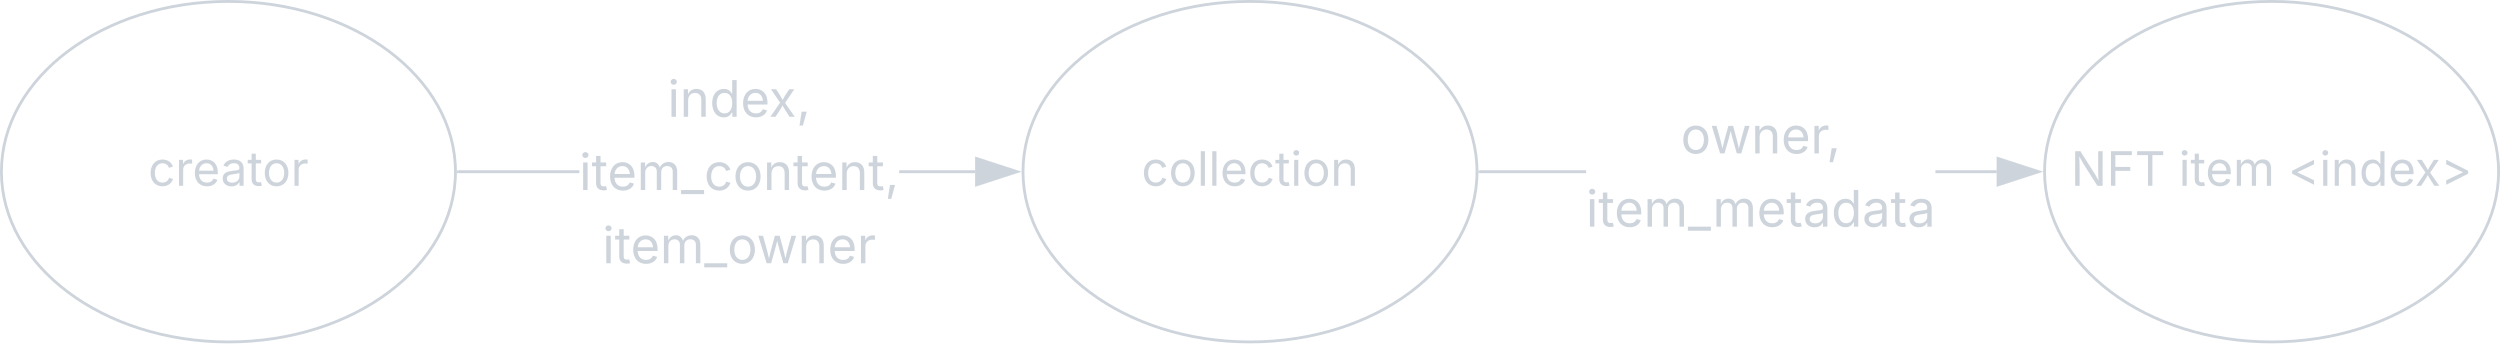
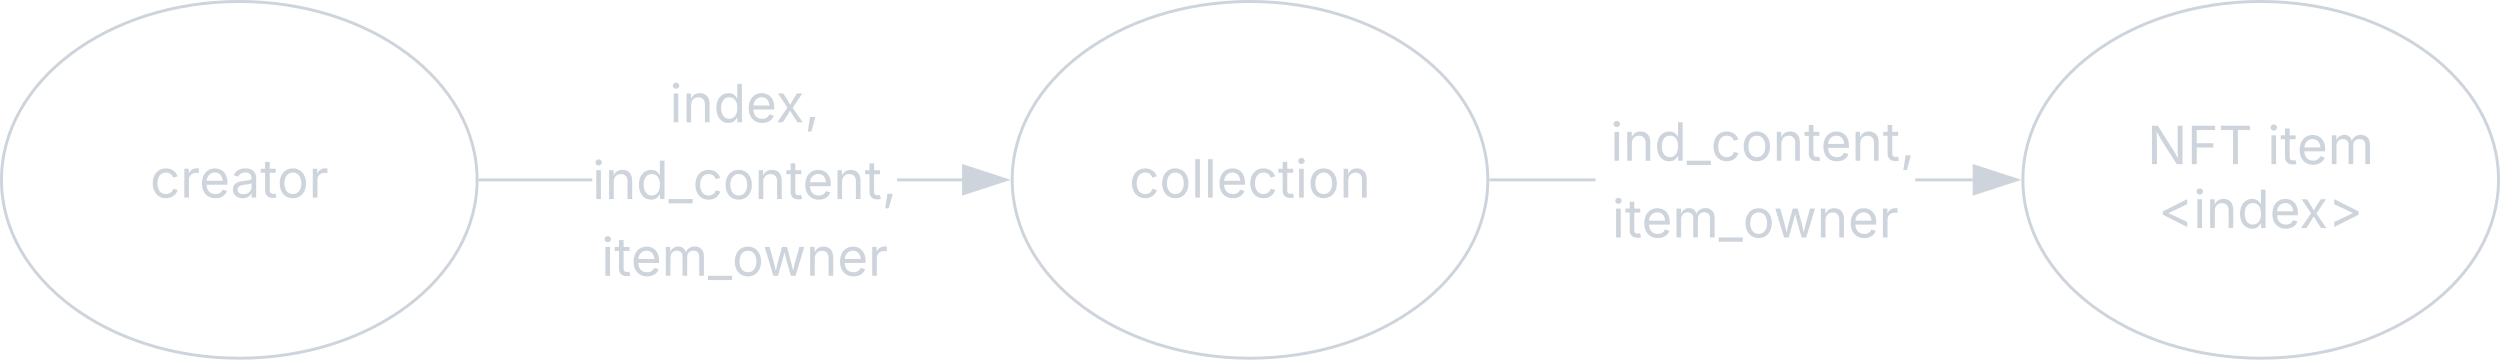
- <svg xmlns="http://www.w3.org/2000/svg" xmlns:ns1="lucid" xmlns:xlink="http://www.w3.org/1999/xlink" width="881" height="121">
-   <g transform="translate(2220.5 460.5)" ns1:page-tab-id="M.wZzVy0bzTW">
-     <path d="M-2060-400c0 33.14-35.82 60-80 60s-80-26.86-80-60 35.82-60 80-60 80 26.86 80 60z" stroke="#ced4db" fill-opacity="0" />
-     <use xlink:href="#a" transform="matrix(1,0,0,1,-2220,-460) translate(51.72355 64.96688)" />
-     <path d="M-1700-400c0 33.14-35.82 60-80 60s-80-26.86-80-60 35.82-60 80-60 80 26.86 80 60z" stroke="#ced4db" fill-opacity="0" />
-     <use xlink:href="#b" transform="matrix(1,0,0,1,-1860,-460) translate(41.75966 64.96688)" />
-     <path d="M-1340-400c0 33.14-35.82 60-80 60s-80-26.86-80-60 35.82-60 80-60 80 26.86 80 60z" stroke="#ced4db" fill-opacity="0" />
-     <use xlink:href="#c" transform="matrix(1,0,0,1,-1500,-460) translate(9.317734 64.96688)" />
-     <use xlink:href="#d" transform="matrix(1,0,0,1,-1500,-460) translate(47.32604 64.96688)" />
-     <use xlink:href="#e" transform="matrix(1,0,0,1,-1500,-460) translate(85.82477 64.96688)" />
-     <path d="M-2016.38-399.52H-2059v-.96h42.62zm139.5 0h-26.74v-.96h26.74z" stroke="#ced4db" stroke-width=".05" fill="#ced4db" />
-     <path d="M-2059-399.52h-.5v-.87l.5-.08z" fill="#ced4db" />
+ <svg xmlns="http://www.w3.org/2000/svg" xmlns:ns1="lucid" xmlns:xlink="http://www.w3.org/1999/xlink" width="841" height="121">
+   <g transform="translate(2200.5 20.5)" ns1:page-tab-id="M.wZzVy0bzTW">
+     <path d="M-1700 40c0 33.14-35.82 60-80 60s-80-26.86-80-60 35.82-60 80-60 80 26.86 80 60z" stroke="#ced4db" fill-opacity="0" />
+     <use xlink:href="#a" transform="matrix(1,0,0,1,-1860,-20) translate(39.38868 65.97222)" />
+     <path d="M-1360 40c0 33.14-35.82 60-80 60s-80-26.86-80-60 35.82-60 80-60 80 26.86 80 60z" stroke="#ced4db" fill-opacity="0" />
+     <use xlink:href="#b" transform="matrix(1,0,0,1,-1520,-20) translate(41.88 54.72222)" />
+     <use xlink:href="#c" transform="matrix(1,0,0,1,-1520,-20) translate(82.24458 54.72222)" />
+     <use xlink:href="#d" transform="matrix(1,0,0,1,-1520,-20) translate(45.56056 76.23264)" />
+     <path d="M-2040 40c0 33.14-35.82 60-80 60s-80-26.86-80-60 35.82-60 80-60 80 26.86 80 60z" stroke="#ced4db" fill-opacity="0" />
+     <use xlink:href="#e" transform="matrix(1,0,0,1,-2200,-20) translate(49.97028 65.97222)" />
+     <path d="M-1663.8 40.48h-35.2v-.95h35.2zm126.92 0h-19.33v-.95h19.32z" stroke="#ced4db" stroke-width=".05" fill="#ced4db" />
+     <path d="M-1699 40.48h-.52l.02-.47v-.4l.5-.08z" fill="#ced4db" />
    <path stroke="#ced4db" stroke-width=".05" fill="#ced4db" />
-     <path d="M-1862.12-400l-14.26 4.63v-9.26z" fill="#ced4db" />
-     <path d="M-1860.58-400l-16.28 5.3v-10.6zm-15.33 3.98l12.25-3.98-12.26-3.98z" stroke="#ced4db" stroke-width=".05" fill="#ced4db" />
-     <use xlink:href="#f" transform="matrix(1,0,0,1,-2016.38,-436.5677) translate(31.14215 17.22222)" />
-     <use xlink:href="#g" transform="matrix(1,0,0,1,-2016.38,-436.5677) translate(0.005 43.03472)" />
-     <use xlink:href="#h" transform="matrix(1,0,0,1,-2016.38,-436.5677) translate(8.164722 68.84722)" />
-     <path d="M-1661.58-399.52H-1699v-.96h37.42zm144.7 0h-21.54v-.96h21.54z" stroke="#ced4db" stroke-width=".05" fill="#ced4db" />
-     <path d="M-1699-399.52h-.52l.02-.47v-.4l.5-.08z" fill="#ced4db" />
+     <path d="M-1522.12 40l-14.26 4.63v-9.27z" fill="#ced4db" />
+     <path d="M-1520.58 40l-16.28 5.3V34.7zm-15.33 3.98l12.25-3.98-12.26-3.98z" stroke="#ced4db" stroke-width=".05" fill="#ced4db" />
+     <use xlink:href="#f" transform="matrix(1,0,0,1,-1663.785,16.33854) translate(0.005 17.22222)" />
+     <use xlink:href="#g" transform="matrix(1,0,0,1,-1663.785,16.33854) translate(5.005 17.22222)" />
+     <use xlink:href="#h" transform="matrix(1,0,0,1,-1663.785,16.33854) translate(5.569236 43.03472)" />
+     <path d="M-2001.3 40.48h-37.7v-.95h37.7zm124.42 0h-21.83v-.95h21.82z" stroke="#ced4db" stroke-width=".05" fill="#ced4db" />
+     <path d="M-2039 40.48h-.52l.02-.47v-.4l.5-.08z" fill="#ced4db" />
    <path stroke="#ced4db" stroke-width=".05" fill="#ced4db" />
-     <path d="M-1502.12-400l-14.26 4.63v-9.26z" fill="#ced4db" />
-     <path d="M-1500.58-400l-16.28 5.3v-10.6zm-15.33 3.98l12.25-3.98-12.26-3.98z" stroke="#ced4db" stroke-width=".05" fill="#ced4db" />
+     <path d="M-1862.12 40l-14.26 4.63v-9.27z" fill="#ced4db" />
+     <path d="M-1860.58 40l-16.28 5.3V34.7zm-15.33 3.98l12.25-3.98-12.26-3.98z" stroke="#ced4db" stroke-width=".05" fill="#ced4db" />
    <g>
-       <use xlink:href="#i" transform="matrix(1,0,0,1,-1661.584,-423.6615) translate(33.36003 17.22222)" />
-       <use xlink:href="#j" transform="matrix(1,0,0,1,-1661.584,-423.6615) translate(0.005 43.03472)" />
+       <use xlink:href="#i" transform="matrix(1,0,0,1,-2001.285,3.432292) translate(26.04667 17.22222)" />
+       <use xlink:href="#g" transform="matrix(1,0,0,1,-2001.285,3.432292) translate(0.005 43.03472)" />
+       <use xlink:href="#h" transform="matrix(1,0,0,1,-2001.285,3.432292) translate(3.069236 68.84722)" />
    </g>
    <defs>
-       <path fill="#ced4db" d="M613 24c-304 0-509-231-509-576 0-350 205-580 509-580 216 0 392 114 453 309l-173 49c-33-115-133-197-280-197-223 0-326 196-326 419 0 220 103 415 326 415 150 0 252-85 285-206l172 49C1010-95 832 24 613 24" id="k" />
-       <path fill="#ced4db" d="M158 0v-1118h174v172h12c41-113 157-188 290-188 26 0 70 2 91 3v181c-11-2-60-10-108-10-161 0-279 109-279 260V0H158" id="l" />
+       <path fill="#ced4db" d="M613 24c-304 0-509-231-509-576 0-350 205-580 509-580 216 0 392 114 453 309l-173 49c-33-115-133-197-280-197-223 0-326 196-326 419 0 220 103 415 326 415 150 0 252-85 285-206l172 49C1010-95 832 24 613 24" id="j" />
+       <path fill="#ced4db" d="M613 24c-304 0-509-231-509-576 0-350 205-580 509-580 305 0 511 230 511 580 0 345-206 576-511 576zm0-161c226 0 329-195 329-415 0-222-103-419-329-419-223 0-326 196-326 419 0 220 103 415 326 415" id="k" />
+       <path fill="#ced4db" d="M338-1490V0H158v-1490h180" id="l" />
      <path fill="#ced4db" d="M628 24c-324 0-524-230-524-574 0-343 198-582 503-582 237 0 487 146 487 559v75H286c9 234 145 362 343 362 132 0 231-58 273-172l174 48C1024-91 857 24 628 24zM287-650h624c-17-190-120-322-304-322-192 0-309 151-320 322" id="m" />
-       <path fill="#ced4db" d="M471 26C259 26 90-98 90-318c0-256 228-303 435-329 202-27 287-16 287-108 0-139-79-219-234-219-161 0-248 86-283 164l-173-57c86-203 278-265 451-265 150 0 419 46 419 395V0H815v-152h-12C765-73 660 26 471 26zm31-159c199 0 310-134 310-271v-155c-30 35-226 55-295 64-131 17-246 59-246 186 0 116 97 176 231 176" id="n" />
-       <path fill="#ced4db" d="M598-1118v154H368v674c0 100 37 144 132 144 23 0 62-6 92-12L629-6c-37 13-88 20-134 20-193 0-307-107-307-290v-688H20v-154h168v-266h180v266h230" id="o" />
-       <path fill="#ced4db" d="M613 24c-304 0-509-231-509-576 0-350 205-580 509-580 305 0 511 230 511 580 0 345-206 576-511 576zm0-161c226 0 329-195 329-415 0-222-103-419-329-419-223 0-326 196-326 419 0 220 103 415 326 415" id="p" />
+       <path fill="#ced4db" d="M598-1118v154H368v674c0 100 37 144 132 144 23 0 62-6 92-12L629-6c-37 13-88 20-134 20-193 0-307-107-307-290v-688H20v-154h168v-266h180v266h230" id="n" />
+       <path fill="#ced4db" d="M158 0v-1118h180V0H158zm91-1301c-68 0-125-53-125-119s57-119 125-119c69 0 126 53 126 119s-57 119-126 119" id="o" />
+       <path fill="#ced4db" d="M338-670V0H158v-1118h173l1 207c72-158 192-221 342-221 226 0 378 139 378 422V0H872v-695c0-172-96-275-252-275-161 0-282 109-282 300" id="p" />
      <g id="a">
-         <use transform="matrix(0.008173828,0,0,0.008173828,0,0)" xlink:href="#k" />
-         <use transform="matrix(0.008173828,0,0,0.008173828,9.563379,0)" xlink:href="#l" />
-         <use transform="matrix(0.008173828,0,0,0.008173828,15.58749,0)" xlink:href="#m" />
-         <use transform="matrix(0.008173828,0,0,0.008173828,25.51052,0)" xlink:href="#n" />
-         <use transform="matrix(0.008173828,0,0,0.008173828,34.91042,0)" xlink:href="#o" />
-         <use transform="matrix(0.008173828,0,0,0.008173828,40.22341,0)" xlink:href="#p" />
-         <use transform="matrix(0.008173828,0,0,0.008173828,50.26087,0)" xlink:href="#l" />
+         <use transform="matrix(0.008680556,0,0,0.008680556,0,0)" xlink:href="#j" />
+         <use transform="matrix(0.008680556,0,0,0.008680556,10.15625,0)" xlink:href="#k" />
+         <use transform="matrix(0.008680556,0,0,0.008680556,20.81597,0)" xlink:href="#l" />
+         <use transform="matrix(0.008680556,0,0,0.008680556,25.12153,0)" xlink:href="#l" />
+         <use transform="matrix(0.008680556,0,0,0.008680556,29.42708,0)" xlink:href="#m" />
+         <use transform="matrix(0.008680556,0,0,0.008680556,39.79167,0)" xlink:href="#j" />
+         <use transform="matrix(0.008680556,0,0,0.008680556,49.94792,0)" xlink:href="#n" />
+         <use transform="matrix(0.008680556,0,0,0.008680556,55.76389,0)" xlink:href="#o" />
+         <use transform="matrix(0.008680556,0,0,0.008680556,60.06944,0)" xlink:href="#k" />
+         <use transform="matrix(0.008680556,0,0,0.008680556,70.72917,0)" xlink:href="#p" />
      </g>
-       <path fill="#ced4db" d="M338-1490V0H158v-1490h180" id="q" />
-       <path fill="#ced4db" d="M158 0v-1118h180V0H158zm91-1301c-68 0-125-53-125-119s57-119 125-119c69 0 126 53 126 119s-57 119-126 119" id="r" />
-       <path fill="#ced4db" d="M338-670V0H158v-1118h173l1 207c72-158 192-221 342-221 226 0 378 139 378 422V0H872v-695c0-172-96-275-252-275-161 0-282 109-282 300" id="s" />
+       <path fill="#ced4db" d="M180 0v-1490h224l606 953c40 63 108 177 176 312-27-437-7-821-13-1265h190V0h-226C860-448 622-778 356-1262c27 476 11 792 15 1262H180" id="q" />
+       <path fill="#ced4db" d="M180 0v-1490h901v168H370v510h643v168H370V0H180" id="r" />
+       <path fill="#ced4db" d="M98-1322v-168h1126v168H757V0H567v-1322H98" id="s" />
      <g id="b">
-         <use transform="matrix(0.008173828,0,0,0.008173828,0,0)" xlink:href="#k" />
-         <use transform="matrix(0.008173828,0,0,0.008173828,9.563379,0)" xlink:href="#p" />
-         <use transform="matrix(0.008173828,0,0,0.008173828,19.60084,0)" xlink:href="#q" />
-         <use transform="matrix(0.008173828,0,0,0.008173828,23.65506,0)" xlink:href="#q" />
-         <use transform="matrix(0.008173828,0,0,0.008173828,27.70928,0)" xlink:href="#m" />
-         <use transform="matrix(0.008173828,0,0,0.008173828,37.46883,0)" xlink:href="#k" />
-         <use transform="matrix(0.008173828,0,0,0.008173828,47.03221,0)" xlink:href="#o" />
-         <use transform="matrix(0.008173828,0,0,0.008173828,52.50867,0)" xlink:href="#r" />
-         <use transform="matrix(0.008173828,0,0,0.008173828,56.56289,0)" xlink:href="#p" />
-         <use transform="matrix(0.008173828,0,0,0.008173828,66.60035,0)" xlink:href="#s" />
+         <use transform="matrix(0.008680556,0,0,0.008680556,0,0)" xlink:href="#q" />
+         <use transform="matrix(0.008680556,0,0,0.008680556,13.3941,0)" xlink:href="#r" />
+         <use transform="matrix(0.008680556,0,0,0.008680556,23.88889,0)" xlink:href="#s" />
      </g>
-       <path fill="#ced4db" d="M180 0v-1490h224l606 953c40 63 108 177 176 312-27-437-7-821-13-1265h190V0h-226C860-448 622-778 356-1262c27 476 11 792 15 1262H180" id="t" />
-       <path fill="#ced4db" d="M180 0v-1490h901v168H370v510h643v168H370V0H180" id="u" />
-       <path fill="#ced4db" d="M98-1322v-168h1126v168H757V0H567v-1322H98" id="v" />
+       <path fill="#ced4db" d="M158 0v-1118h175l1 205c55-151 181-225 313-225 147 0 245 90 285 228 53-141 190-228 352-228 194 0 352 125 352 384V0h-181v-749c0-161-105-225-225-225-151 0-243 103-243 244V0H807v-767c0-124-93-207-219-207-131 0-250 92-250 270V0H158" id="t" />
      <g id="c">
-         <use transform="matrix(0.008173828,0,0,0.008173828,0,0)" xlink:href="#t" />
-         <use transform="matrix(0.008173828,0,0,0.008173828,12.61222,0)" xlink:href="#u" />
-         <use transform="matrix(0.008173828,0,0,0.008173828,22.49438,0)" xlink:href="#v" />
+         <use transform="matrix(0.008680556,0,0,0.008680556,0,0)" xlink:href="#o" />
+         <use transform="matrix(0.008680556,0,0,0.008680556,4.305556,0)" xlink:href="#n" />
+         <use transform="matrix(0.008680556,0,0,0.008680556,9.947917,0)" xlink:href="#m" />
+         <use transform="matrix(0.008680556,0,0,0.008680556,20.3125,0)" xlink:href="#t" />
      </g>
-       <path fill="#ced4db" d="M158 0v-1118h175l1 205c55-151 181-225 313-225 147 0 245 90 285 228 53-141 190-228 352-228 194 0 352 125 352 384V0h-181v-749c0-161-105-225-225-225-151 0-243 103-243 244V0H807v-767c0-124-93-207-219-207-131 0-250 92-250 270V0H158" id="w" />
+       <path fill="#ced4db" d="M174-520v-126l944-476v196L406-588v12l712 338v194" id="u" />
+       <path fill="#ced4db" d="M577 24c-279 0-473-224-473-580 0-354 195-576 474-576 218 0 287 134 324 193h14v-551h180V0H922v-173h-20C865-111 790 24 577 24zm27-161c203 0 314-172 314-421 0-247-108-413-314-413-212 0-317 181-317 413 0 235 108 421 317 421" id="v" />
+       <path fill="#ced4db" d="M65 0l393-574-370-544h210c88 136 192 297 267 435 67-142 176-302 264-435h206L661-564 1053 0H844c-94-144-206-310-287-458C484-308 366-142 273 0H65" id="w" />
+       <path fill="#ced4db" d="M1181-520L237-44v-194l712-338v-12L237-926v-196l944 476v126" id="x" />
      <g id="d">
-         <use transform="matrix(0.008173828,0,0,0.008173828,0,0)" xlink:href="#r" />
-         <use transform="matrix(0.008173828,0,0,0.008173828,4.054219,0)" xlink:href="#o" />
-         <use transform="matrix(0.008173828,0,0,0.008173828,9.367207,0)" xlink:href="#m" />
-         <use transform="matrix(0.008173828,0,0,0.008173828,19.12676,0)" xlink:href="#w" />
+         <use transform="matrix(0.008680556,0,0,0.008680556,0,0)" xlink:href="#u" />
+         <use transform="matrix(0.008680556,0,0,0.008680556,11.76215,0)" xlink:href="#o" />
+         <use transform="matrix(0.008680556,0,0,0.008680556,16.06771,0)" xlink:href="#p" />
+         <use transform="matrix(0.008680556,0,0,0.008680556,26.57118,0)" xlink:href="#v" />
+         <use transform="matrix(0.008680556,0,0,0.008680556,37.4566,0)" xlink:href="#m" />
+         <use transform="matrix(0.008680556,0,0,0.008680556,47.42188,0)" xlink:href="#w" />
+         <use transform="matrix(0.008680556,0,0,0.008680556,57.12674,0)" xlink:href="#x" />
      </g>
-       <path fill="#ced4db" d="M174-520v-126l944-476v196L406-588v12l712 338v194" id="x" />
-       <path fill="#ced4db" d="M577 24c-279 0-473-224-473-580 0-354 195-576 474-576 218 0 287 134 324 193h14v-551h180V0H922v-173h-20C865-111 790 24 577 24zm27-161c203 0 314-172 314-421 0-247-108-413-314-413-212 0-317 181-317 413 0 235 108 421 317 421" id="y" />
-       <path fill="#ced4db" d="M65 0l393-574-370-544h210c88 136 192 297 267 435 67-142 176-302 264-435h206L661-564 1053 0H844c-94-144-206-310-287-458C484-308 366-142 273 0H65" id="z" />
-       <path fill="#ced4db" d="M1181-520L237-44v-194l712-338v-12L237-926v-196l944 476v126" id="A" />
+       <path fill="#ced4db" d="M158 0v-1118h174v172h12c41-113 157-188 290-188 26 0 70 2 91 3v181c-11-2-60-10-108-10-161 0-279 109-279 260V0H158" id="y" />
+       <path fill="#ced4db" d="M471 26C259 26 90-98 90-318c0-256 228-303 435-329 202-27 287-16 287-108 0-139-79-219-234-219-161 0-248 86-283 164l-173-57c86-203 278-265 451-265 150 0 419 46 419 395V0H815v-152h-12C765-73 660 26 471 26zm31-159c199 0 310-134 310-271v-155c-30 35-226 55-295 64-131 17-246 59-246 186 0 116 97 176 231 176" id="z" />
      <g id="e">
-         <use transform="matrix(0.008173828,0,0,0.008173828,0,0)" xlink:href="#x" />
-         <use transform="matrix(0.008173828,0,0,0.008173828,11.07554,0)" xlink:href="#r" />
-         <use transform="matrix(0.008173828,0,0,0.008173828,15.12976,0)" xlink:href="#s" />
-         <use transform="matrix(0.008173828,0,0,0.008173828,25.02009,0)" xlink:href="#y" />
-         <use transform="matrix(0.008173828,0,0,0.008173828,35.27007,0)" xlink:href="#m" />
-         <use transform="matrix(0.008173828,0,0,0.008173828,44.65362,0)" xlink:href="#z" />
-         <use transform="matrix(0.008173828,0,0,0.008173828,53.79196,0)" xlink:href="#A" />
+         <use transform="matrix(0.008680556,0,0,0.008680556,0,0)" xlink:href="#j" />
+         <use transform="matrix(0.008680556,0,0,0.008680556,10.15625,0)" xlink:href="#y" />
+         <use transform="matrix(0.008680556,0,0,0.008680556,16.55382,0)" xlink:href="#m" />
+         <use transform="matrix(0.008680556,0,0,0.008680556,27.09201,0)" xlink:href="#z" />
+         <use transform="matrix(0.008680556,0,0,0.008680556,37.07465,0)" xlink:href="#n" />
+         <use transform="matrix(0.008680556,0,0,0.008680556,42.71701,0)" xlink:href="#k" />
+         <use transform="matrix(0.008680556,0,0,0.008680556,53.37674,0)" xlink:href="#y" />
      </g>
+       <path fill="#ced4db" d="M934 0v166H0V0h934" id="A" />
      <path fill="#ced4db" d="M128 359l88-567h206L266 359H128" id="B" />
-       <g id="f">
-         <use transform="matrix(0.008680556,0,0,0.008680556,0,0)" xlink:href="#r" />
-         <use transform="matrix(0.008680556,0,0,0.008680556,4.305556,0)" xlink:href="#s" />
-         <use transform="matrix(0.008680556,0,0,0.008680556,14.80903,0)" xlink:href="#y" />
-         <use transform="matrix(0.008680556,0,0,0.008680556,25.69444,0)" xlink:href="#m" />
-         <use transform="matrix(0.008680556,0,0,0.008680556,35.65972,0)" xlink:href="#z" />
-         <use transform="matrix(0.008680556,0,0,0.008680556,45.36458,0)" xlink:href="#B" />
+       <g id="g">
+         <use transform="matrix(0.008680556,0,0,0.008680556,0,0)" xlink:href="#o" />
+         <use transform="matrix(0.008680556,0,0,0.008680556,4.305556,0)" xlink:href="#p" />
+         <use transform="matrix(0.008680556,0,0,0.008680556,14.80903,0)" xlink:href="#v" />
+         <use transform="matrix(0.008680556,0,0,0.008680556,25.69444,0)" xlink:href="#A" />
+         <use transform="matrix(0.008680556,0,0,0.008680556,33.80208,0)" xlink:href="#j" />
+         <use transform="matrix(0.008680556,0,0,0.008680556,43.95833,0)" xlink:href="#k" />
+         <use transform="matrix(0.008680556,0,0,0.008680556,54.61806,0)" xlink:href="#p" />
+         <use transform="matrix(0.008680556,0,0,0.008680556,65.12153,0)" xlink:href="#n" />
+         <use transform="matrix(0.008680556,0,0,0.008680556,70.76389,0)" xlink:href="#m" />
+         <use transform="matrix(0.008680556,0,0,0.008680556,81.12847,0)" xlink:href="#p" />
+         <use transform="matrix(0.008680556,0,0,0.008680556,91.63194,0)" xlink:href="#n" />
+         <use transform="matrix(0.008680556,0,0,0.008680556,97.44792,0)" xlink:href="#B" />
      </g>
-       <path fill="#ced4db" d="M934 0v166H0V0h934" id="C" />
-       <g id="g">
-         <use transform="matrix(0.008680556,0,0,0.008680556,0,0)" xlink:href="#r" />
-         <use transform="matrix(0.008680556,0,0,0.008680556,4.305556,0)" xlink:href="#o" />
+       <path fill="#ced4db" d="M409 0L70-1118h191c89 329 165 560 243 925 75-353 154-601 240-925h192c85 325 161 564 235 922 77-354 157-598 244-922h191L1267 0h-179c-86-307-176-590-250-913C763-588 675-308 588 0H409" id="C" />
+       <g id="h">
+         <use transform="matrix(0.008680556,0,0,0.008680556,0,0)" xlink:href="#o" />
+         <use transform="matrix(0.008680556,0,0,0.008680556,4.305556,0)" xlink:href="#n" />
        <use transform="matrix(0.008680556,0,0,0.008680556,9.947917,0)" xlink:href="#m" />
-         <use transform="matrix(0.008680556,0,0,0.008680556,20.3125,0)" xlink:href="#w" />
-         <use transform="matrix(0.008680556,0,0,0.008680556,35.88542,0)" xlink:href="#C" />
+         <use transform="matrix(0.008680556,0,0,0.008680556,20.3125,0)" xlink:href="#t" />
+         <use transform="matrix(0.008680556,0,0,0.008680556,35.88542,0)" xlink:href="#A" />
        <use transform="matrix(0.008680556,0,0,0.008680556,43.99306,0)" xlink:href="#k" />
-         <use transform="matrix(0.008680556,0,0,0.008680556,54.14931,0)" xlink:href="#p" />
-         <use transform="matrix(0.008680556,0,0,0.008680556,64.80903,0)" xlink:href="#s" />
-         <use transform="matrix(0.008680556,0,0,0.008680556,75.3125,0)" xlink:href="#o" />
-         <use transform="matrix(0.008680556,0,0,0.008680556,80.95486,0)" xlink:href="#m" />
-         <use transform="matrix(0.008680556,0,0,0.008680556,91.31944,0)" xlink:href="#s" />
-         <use transform="matrix(0.008680556,0,0,0.008680556,101.8229,0)" xlink:href="#o" />
-         <use transform="matrix(0.008680556,0,0,0.008680556,107.6389,0)" xlink:href="#B" />
-       </g>
-       <path fill="#ced4db" d="M409 0L70-1118h191c89 329 165 560 243 925 75-353 154-601 240-925h192c85 325 161 564 235 922 77-354 157-598 244-922h191L1267 0h-179c-86-307-176-590-250-913C763-588 675-308 588 0H409" id="D" />
-       <g id="h">
-         <use transform="matrix(0.008680556,0,0,0.008680556,0,0)" xlink:href="#r" />
-         <use transform="matrix(0.008680556,0,0,0.008680556,4.305556,0)" xlink:href="#o" />
-         <use transform="matrix(0.008680556,0,0,0.008680556,9.947917,0)" xlink:href="#m" />
-         <use transform="matrix(0.008680556,0,0,0.008680556,20.3125,0)" xlink:href="#w" />
-         <use transform="matrix(0.008680556,0,0,0.008680556,35.88542,0)" xlink:href="#C" />
-         <use transform="matrix(0.008680556,0,0,0.008680556,43.99306,0)" xlink:href="#p" />
-         <use transform="matrix(0.008680556,0,0,0.008680556,54.3316,0)" xlink:href="#D" />
-         <use transform="matrix(0.008680556,0,0,0.008680556,68.88021,0)" xlink:href="#s" />
+         <use transform="matrix(0.008680556,0,0,0.008680556,54.3316,0)" xlink:href="#C" />
+         <use transform="matrix(0.008680556,0,0,0.008680556,68.88021,0)" xlink:href="#p" />
        <use transform="matrix(0.008680556,0,0,0.008680556,79.38368,0)" xlink:href="#m" />
-         <use transform="matrix(0.008680556,0,0,0.008680556,89.74826,0)" xlink:href="#l" />
+         <use transform="matrix(0.008680556,0,0,0.008680556,89.74826,0)" xlink:href="#y" />
      </g>
      <g id="i">
-         <use transform="matrix(0.008680556,0,0,0.008680556,0,0)" xlink:href="#p" />
-         <use transform="matrix(0.008680556,0,0,0.008680556,10.33854,0)" xlink:href="#D" />
-         <use transform="matrix(0.008680556,0,0,0.008680556,24.88715,0)" xlink:href="#s" />
-         <use transform="matrix(0.008680556,0,0,0.008680556,35.39062,0)" xlink:href="#m" />
-         <use transform="matrix(0.008680556,0,0,0.008680556,45.75521,0)" xlink:href="#l" />
-         <use transform="matrix(0.008680556,0,0,0.008680556,51.33681,0)" xlink:href="#B" />
-       </g>
-       <g id="j">
-         <use transform="matrix(0.008680556,0,0,0.008680556,0,0)" xlink:href="#r" />
-         <use transform="matrix(0.008680556,0,0,0.008680556,4.305556,0)" xlink:href="#o" />
-         <use transform="matrix(0.008680556,0,0,0.008680556,9.947917,0)" xlink:href="#m" />
-         <use transform="matrix(0.008680556,0,0,0.008680556,20.3125,0)" xlink:href="#w" />
-         <use transform="matrix(0.008680556,0,0,0.008680556,35.88542,0)" xlink:href="#C" />
-         <use transform="matrix(0.008680556,0,0,0.008680556,44.59201,0)" xlink:href="#w" />
-         <use transform="matrix(0.008680556,0,0,0.008680556,60.16493,0)" xlink:href="#m" />
-         <use transform="matrix(0.008680556,0,0,0.008680556,70.52951,0)" xlink:href="#o" />
-         <use transform="matrix(0.008680556,0,0,0.008680556,76.43229,0)" xlink:href="#n" />
-         <use transform="matrix(0.008680556,0,0,0.008680556,86.41493,0)" xlink:href="#y" />
-         <use transform="matrix(0.008680556,0,0,0.008680556,97.30035,0)" xlink:href="#n" />
-         <use transform="matrix(0.008680556,0,0,0.008680556,107.283,0)" xlink:href="#o" />
-         <use transform="matrix(0.008680556,0,0,0.008680556,113.1858,0)" xlink:href="#n" />
+         <use transform="matrix(0.008680556,0,0,0.008680556,0,0)" xlink:href="#o" />
+         <use transform="matrix(0.008680556,0,0,0.008680556,4.305556,0)" xlink:href="#p" />
+         <use transform="matrix(0.008680556,0,0,0.008680556,14.80903,0)" xlink:href="#v" />
+         <use transform="matrix(0.008680556,0,0,0.008680556,25.69444,0)" xlink:href="#m" />
+         <use transform="matrix(0.008680556,0,0,0.008680556,35.65972,0)" xlink:href="#w" />
+         <use transform="matrix(0.008680556,0,0,0.008680556,45.36458,0)" xlink:href="#B" />
      </g>
    </defs>
  </g>
</svg>
